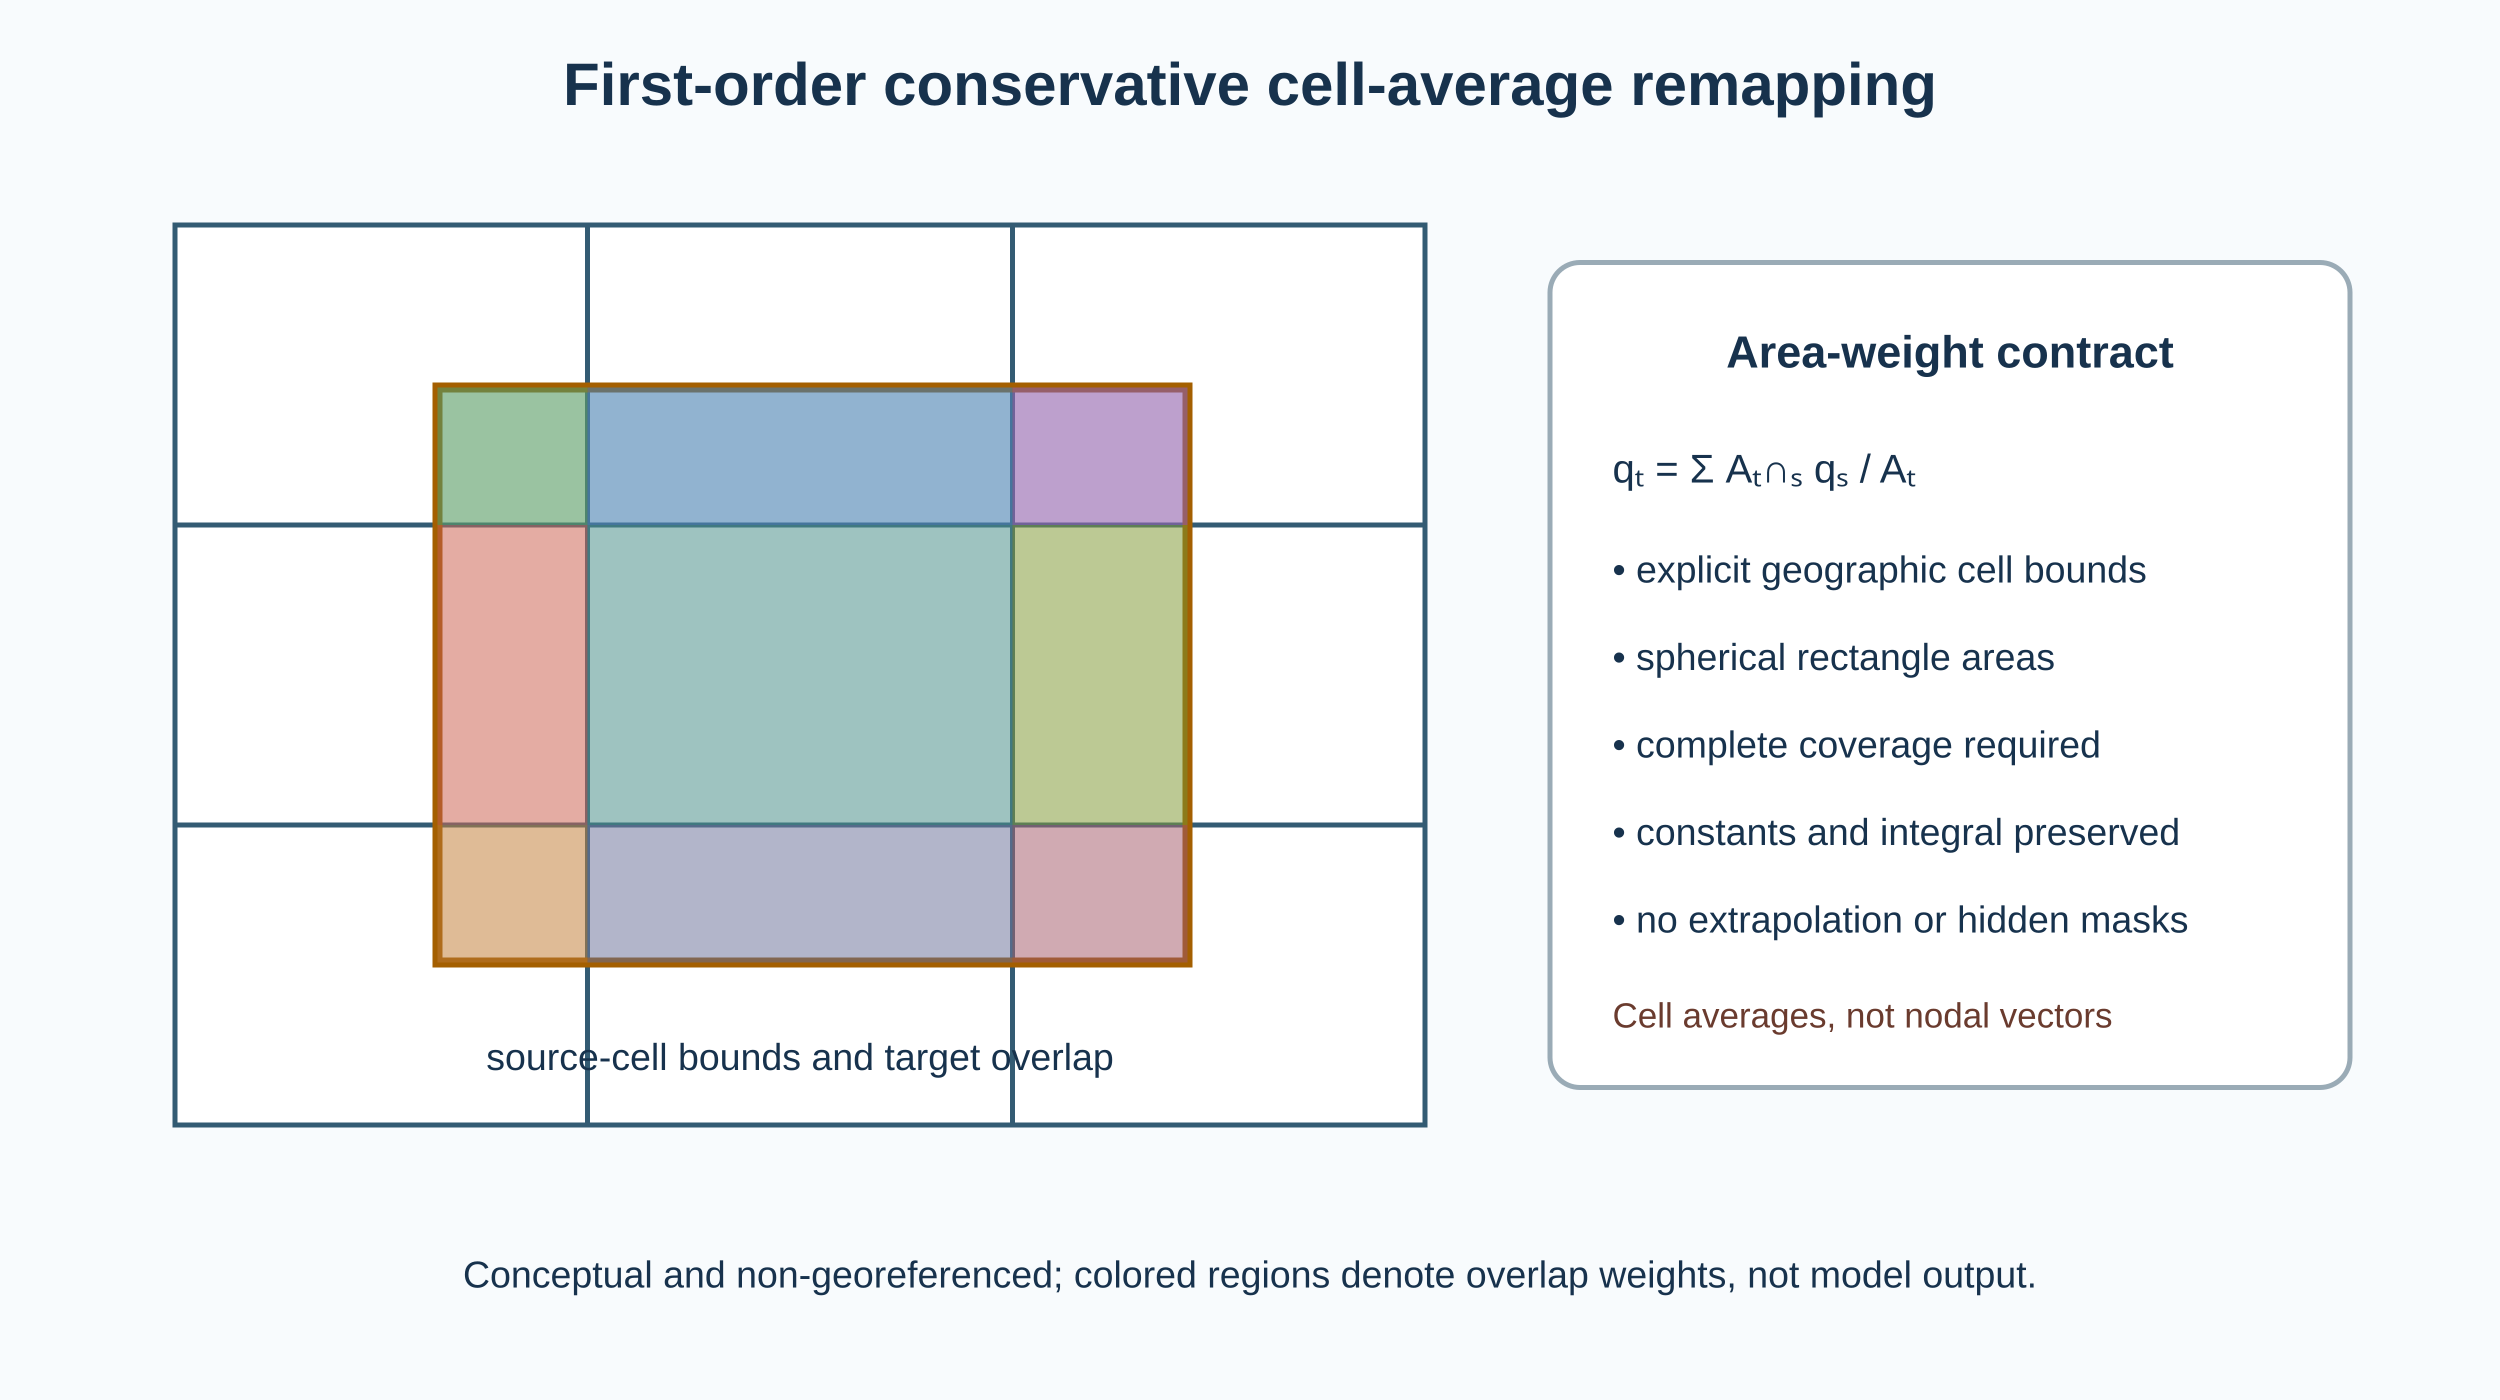
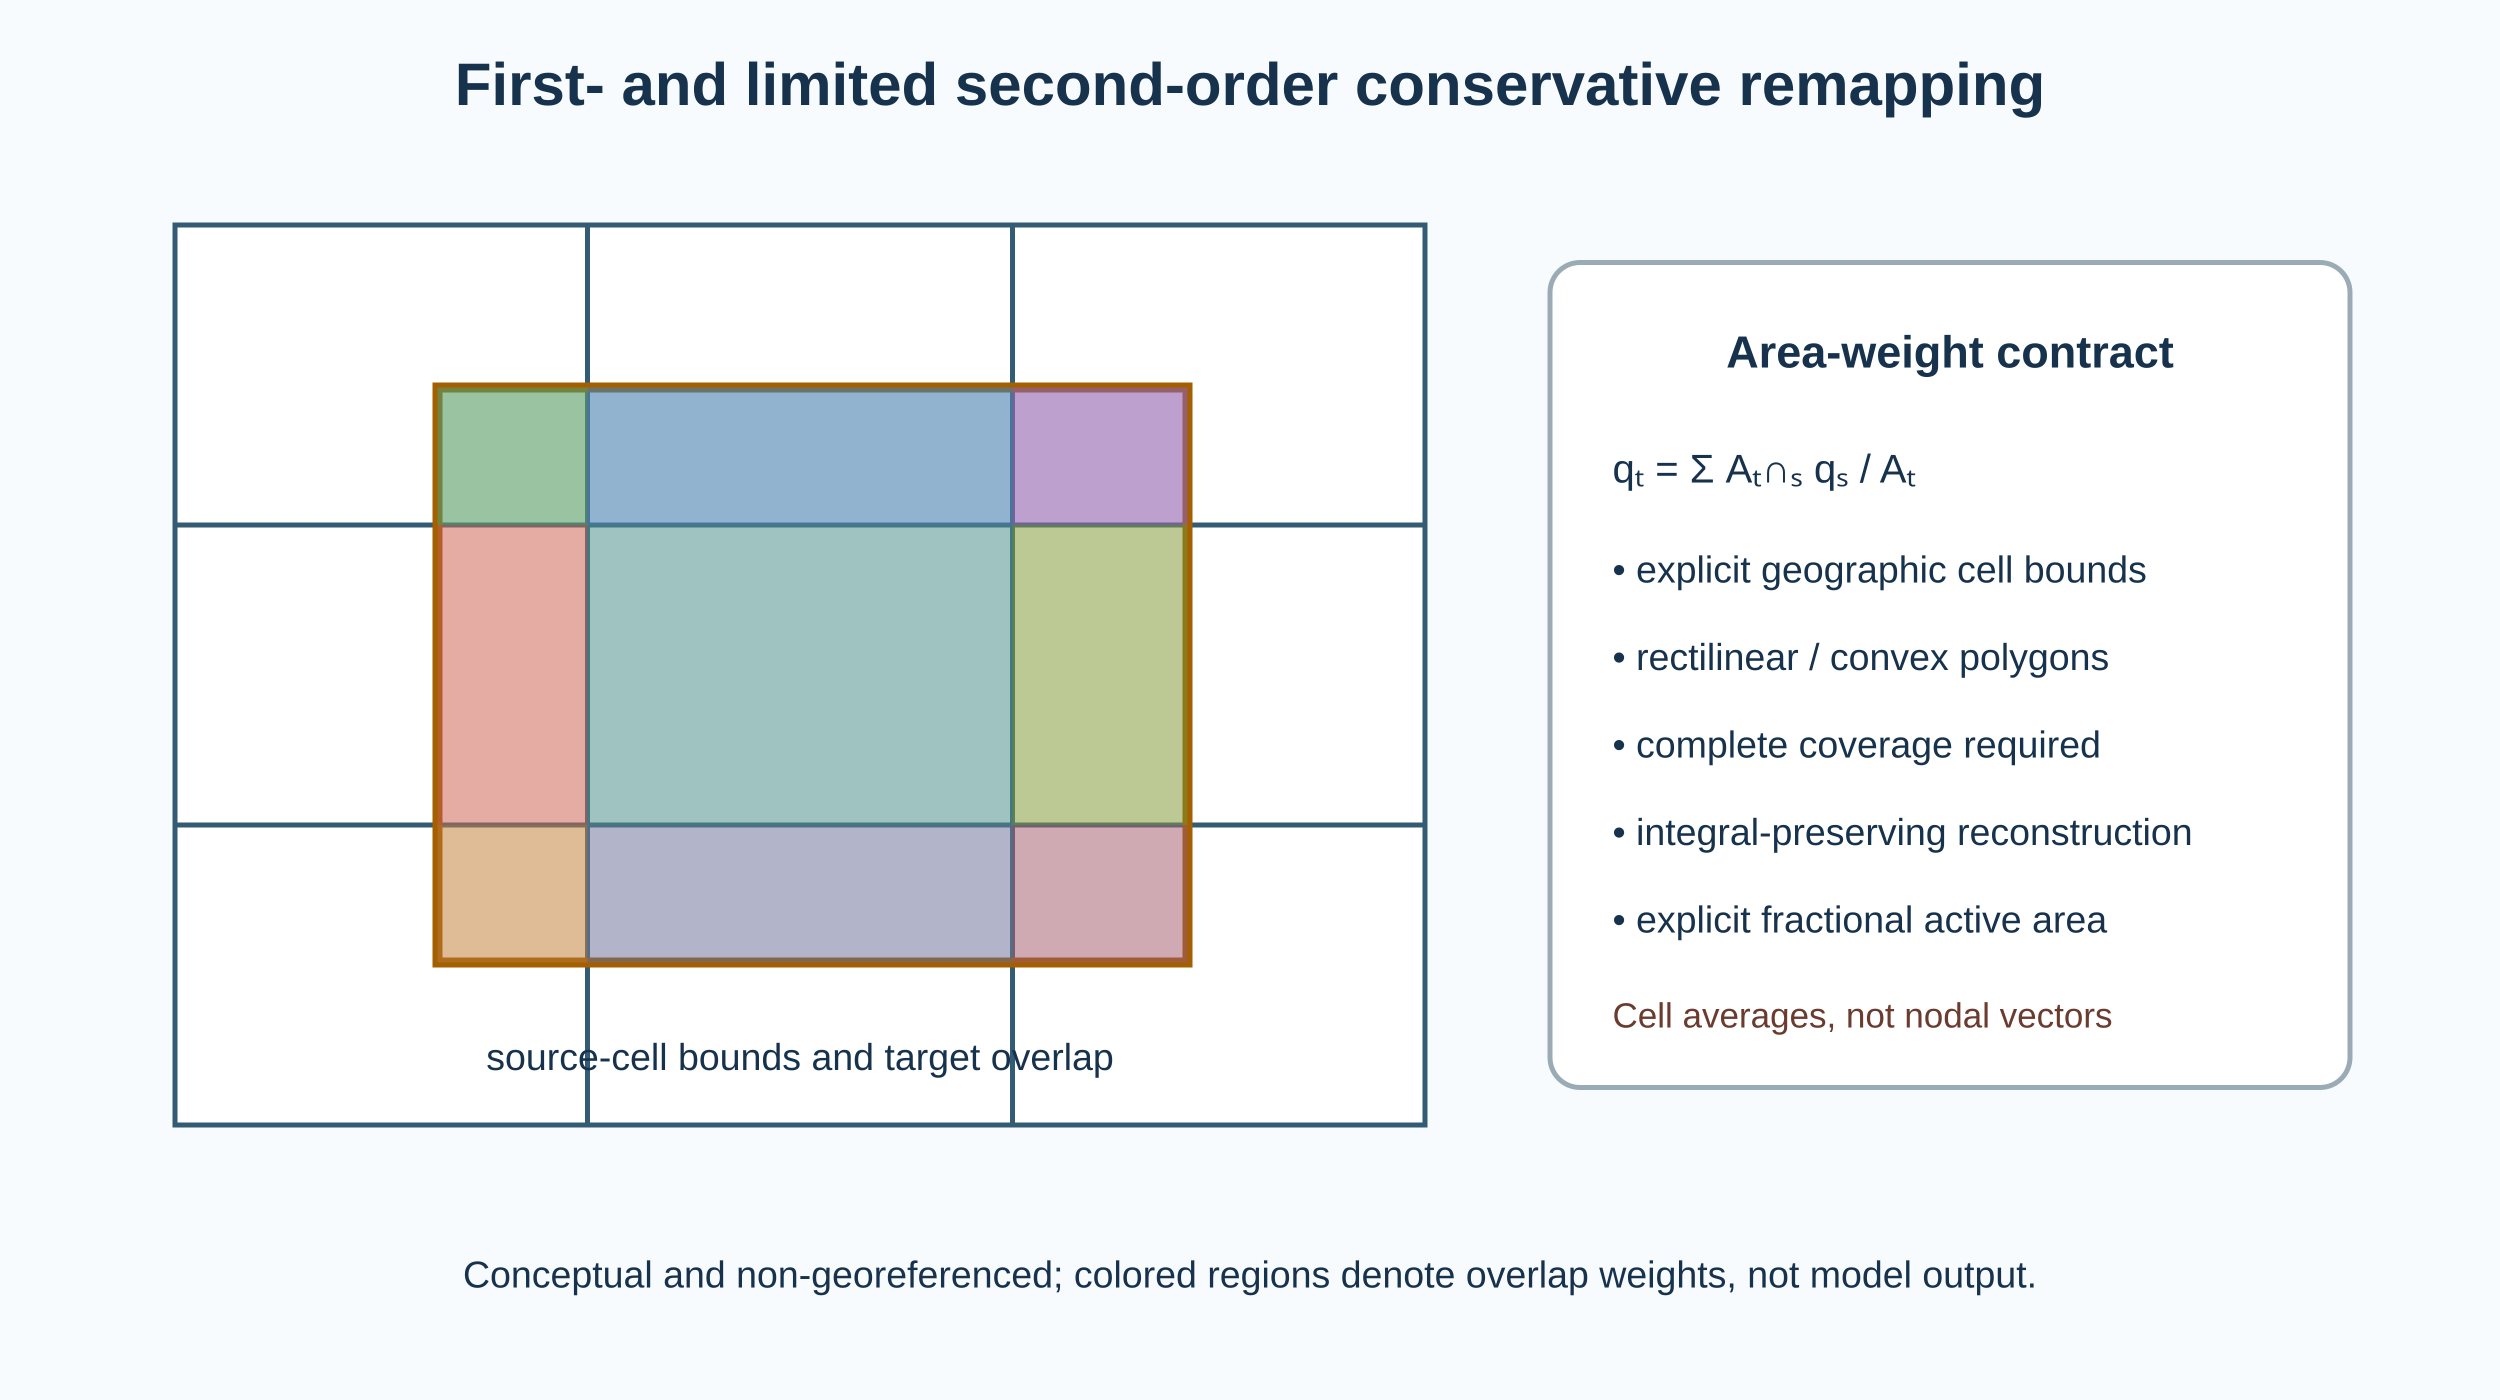
<svg xmlns="http://www.w3.org/2000/svg" width="1000" height="560" viewBox="0 0 1000 560" role="img" aria-labelledby="title desc">
  <rect width="1000" height="560" fill="#f8fbfd" />
  <g font-family="Arial,sans-serif" fill="#17324d">
-     <text x="500" y="42" text-anchor="middle" font-size="24" font-weight="700">First-order conservative cell-average remapping</text>
+     <text x="500" y="42" text-anchor="middle" font-size="24" font-weight="700">First- and limited second-order conservative remapping</text>
    <g transform="translate(70 90)" stroke="#335b73" stroke-width="2">
      <rect width="500" height="360" fill="#ffffff" />
      <path d="M0 120H500M0 240H500M165 0V360M335 0V360" fill="none" />
      <rect x="105" y="65" width="300" height="230" fill="#e6a23c" fill-opacity="0.17" stroke="#a45f00" stroke-width="4" />
      <rect x="105" y="65" width="60" height="55" fill="#4c9f70" fill-opacity="0.55" stroke="none" />
      <rect x="165" y="65" width="170" height="55" fill="#3b82c4" fill-opacity="0.55" stroke="none" />
      <rect x="335" y="65" width="70" height="55" fill="#8b5fbf" fill-opacity="0.55" stroke="none" />
      <rect x="105" y="120" width="60" height="120" fill="#c85c5c" fill-opacity="0.45" stroke="none" />
      <rect x="165" y="120" width="170" height="120" fill="#2d8f9d" fill-opacity="0.45" stroke="none" />
      <rect x="335" y="120" width="70" height="120" fill="#6f9d3b" fill-opacity="0.45" stroke="none" />
      <rect x="105" y="240" width="60" height="55" fill="#be7d3f" fill-opacity="0.45" stroke="none" />
      <rect x="165" y="240" width="170" height="55" fill="#596fb3" fill-opacity="0.45" stroke="none" />
      <rect x="335" y="240" width="70" height="55" fill="#9b587c" fill-opacity="0.45" stroke="none" />
      <text x="250" y="338" text-anchor="middle" stroke="none" font-size="15">source-cell bounds and target overlap</text>
    </g>
    <g transform="translate(620 105)">
      <rect width="320" height="330" rx="12" fill="#ffffff" stroke="#9aabb6" stroke-width="2" />
      <text x="160" y="42" text-anchor="middle" font-size="18" font-weight="700">Area-weight contract</text>
      <text x="25" y="88" font-size="16">qₜ = Σ Aₜ∩ₛ qₛ / Aₜ</text>
      <text x="25" y="128" font-size="15">• explicit geographic cell bounds</text>
-       <text x="25" y="163" font-size="15">• spherical rectangle areas</text>
+       <text x="25" y="163" font-size="15">• rectilinear / convex polygons</text>
      <text x="25" y="198" font-size="15">• complete coverage required</text>
-       <text x="25" y="233" font-size="15">• constants and integral preserved</text>
-       <text x="25" y="268" font-size="15">• no extrapolation or hidden masks</text>
+       <text x="25" y="233" font-size="15">• integral-preserving reconstruction</text>
+       <text x="25" y="268" font-size="15">• explicit fractional active area</text>
      <text x="25" y="306" font-size="14" fill="#6a3b2e">Cell averages, not nodal vectors</text>
    </g>
    <text x="500" y="515" text-anchor="middle" font-size="15">Conceptual and non-georeferenced; colored regions denote overlap weights, not model output.</text>
  </g>
</svg>
